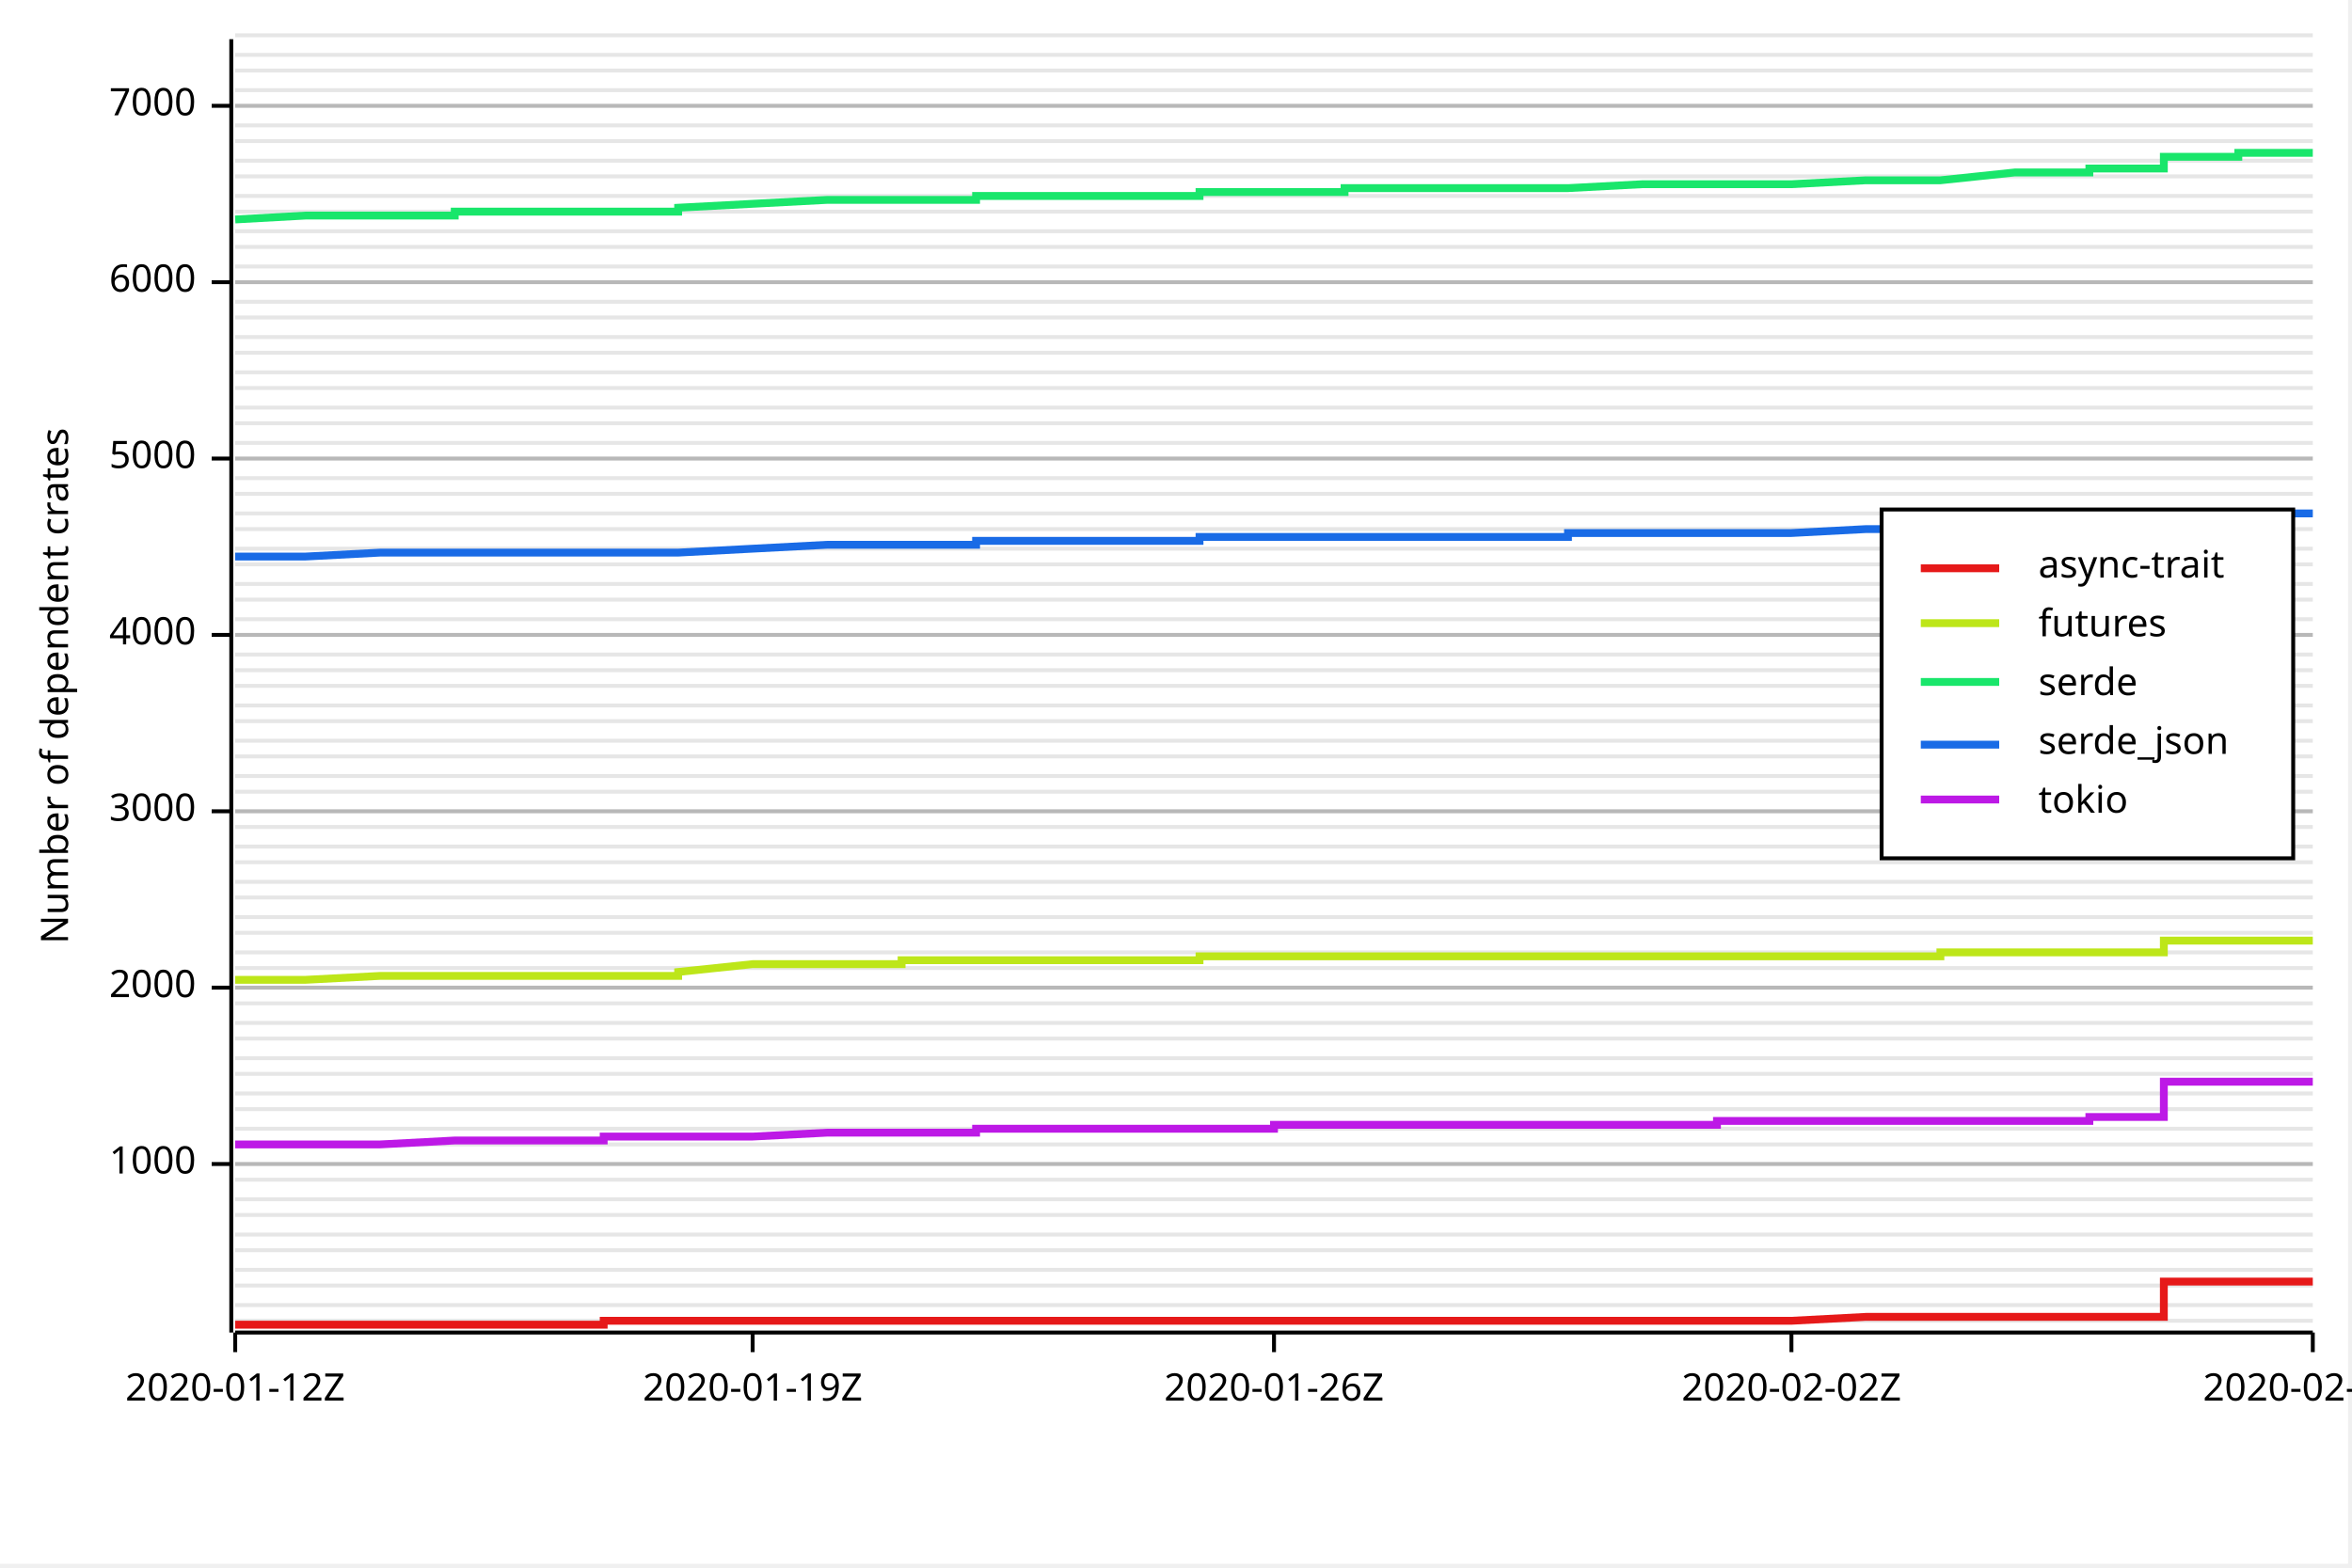
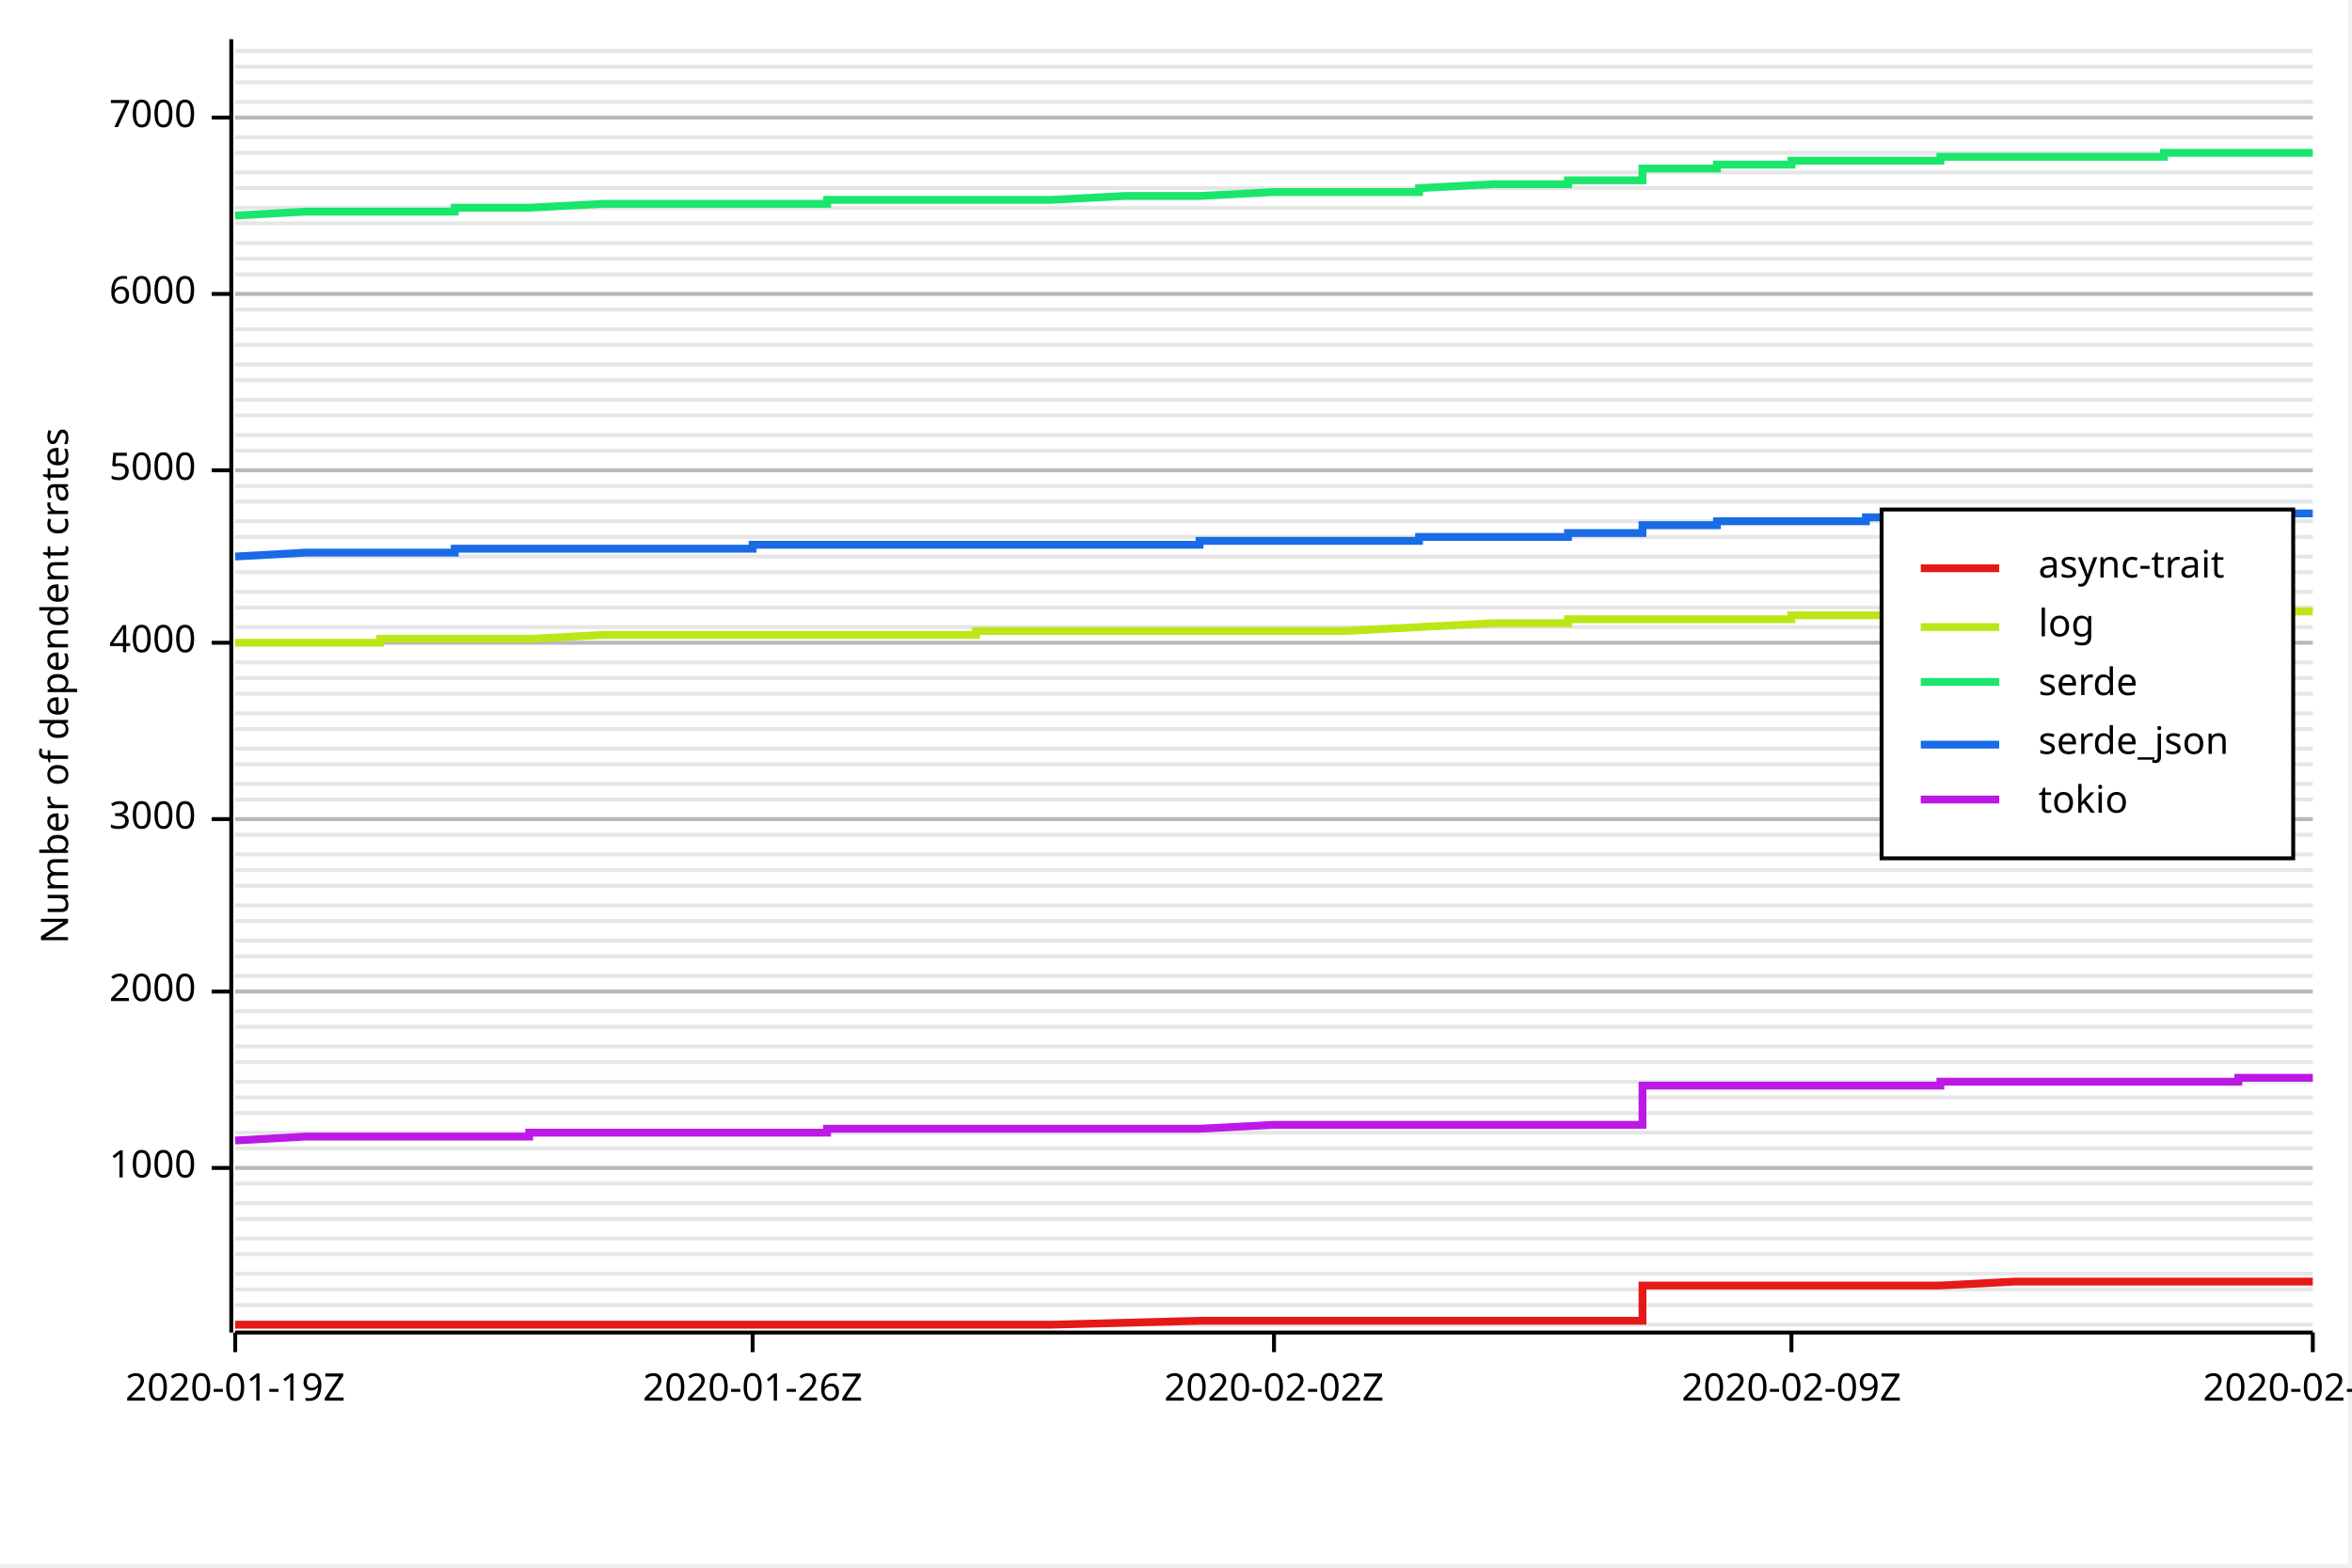
<svg xmlns="http://www.w3.org/2000/svg" width="600" height="400">
  <rect x="0" y="0" width="599" height="399" opacity="1" fill="#FFFFFF" stroke="none" />
-   <line opacity="0.1" stroke="#000000" stroke-width="1" x1="60" y1="337" x2="590" y2="337" />
+   <line opacity="0.1" stroke="#000000" stroke-width="1" x1="60" y1="338" x2="590" y2="338" />
  <line opacity="0.1" stroke="#000000" stroke-width="1" x1="60" y1="333" x2="590" y2="333" />
-   <line opacity="0.1" stroke="#000000" stroke-width="1" x1="60" y1="328" x2="590" y2="328" />
-   <line opacity="0.1" stroke="#000000" stroke-width="1" x1="60" y1="324" x2="590" y2="324" />
-   <line opacity="0.1" stroke="#000000" stroke-width="1" x1="60" y1="319" x2="590" y2="319" />
-   <line opacity="0.1" stroke="#000000" stroke-width="1" x1="60" y1="315" x2="590" y2="315" />
-   <line opacity="0.1" stroke="#000000" stroke-width="1" x1="60" y1="310" x2="590" y2="310" />
-   <line opacity="0.1" stroke="#000000" stroke-width="1" x1="60" y1="306" x2="590" y2="306" />
-   <line opacity="0.1" stroke="#000000" stroke-width="1" x1="60" y1="301" x2="590" y2="301" />
-   <line opacity="0.1" stroke="#000000" stroke-width="1" x1="60" y1="297" x2="590" y2="297" />
-   <line opacity="0.1" stroke="#000000" stroke-width="1" x1="60" y1="292" x2="590" y2="292" />
-   <line opacity="0.1" stroke="#000000" stroke-width="1" x1="60" y1="288" x2="590" y2="288" />
-   <line opacity="0.1" stroke="#000000" stroke-width="1" x1="60" y1="283" x2="590" y2="283" />
-   <line opacity="0.1" stroke="#000000" stroke-width="1" x1="60" y1="279" x2="590" y2="279" />
-   <line opacity="0.1" stroke="#000000" stroke-width="1" x1="60" y1="274" x2="590" y2="274" />
-   <line opacity="0.1" stroke="#000000" stroke-width="1" x1="60" y1="270" x2="590" y2="270" />
-   <line opacity="0.1" stroke="#000000" stroke-width="1" x1="60" y1="265" x2="590" y2="265" />
-   <line opacity="0.1" stroke="#000000" stroke-width="1" x1="60" y1="261" x2="590" y2="261" />
-   <line opacity="0.1" stroke="#000000" stroke-width="1" x1="60" y1="256" x2="590" y2="256" />
-   <line opacity="0.1" stroke="#000000" stroke-width="1" x1="60" y1="252" x2="590" y2="252" />
-   <line opacity="0.1" stroke="#000000" stroke-width="1" x1="60" y1="247" x2="590" y2="247" />
-   <line opacity="0.1" stroke="#000000" stroke-width="1" x1="60" y1="243" x2="590" y2="243" />
-   <line opacity="0.1" stroke="#000000" stroke-width="1" x1="60" y1="238" x2="590" y2="238" />
-   <line opacity="0.1" stroke="#000000" stroke-width="1" x1="60" y1="234" x2="590" y2="234" />
-   <line opacity="0.1" stroke="#000000" stroke-width="1" x1="60" y1="229" x2="590" y2="229" />
-   <line opacity="0.1" stroke="#000000" stroke-width="1" x1="60" y1="225" x2="590" y2="225" />
-   <line opacity="0.1" stroke="#000000" stroke-width="1" x1="60" y1="220" x2="590" y2="220" />
-   <line opacity="0.1" stroke="#000000" stroke-width="1" x1="60" y1="216" x2="590" y2="216" />
-   <line opacity="0.1" stroke="#000000" stroke-width="1" x1="60" y1="211" x2="590" y2="211" />
-   <line opacity="0.1" stroke="#000000" stroke-width="1" x1="60" y1="207" x2="590" y2="207" />
-   <line opacity="0.1" stroke="#000000" stroke-width="1" x1="60" y1="202" x2="590" y2="202" />
-   <line opacity="0.1" stroke="#000000" stroke-width="1" x1="60" y1="198" x2="590" y2="198" />
-   <line opacity="0.1" stroke="#000000" stroke-width="1" x1="60" y1="193" x2="590" y2="193" />
-   <line opacity="0.1" stroke="#000000" stroke-width="1" x1="60" y1="189" x2="590" y2="189" />
-   <line opacity="0.1" stroke="#000000" stroke-width="1" x1="60" y1="184" x2="590" y2="184" />
-   <line opacity="0.1" stroke="#000000" stroke-width="1" x1="60" y1="180" x2="590" y2="180" />
-   <line opacity="0.1" stroke="#000000" stroke-width="1" x1="60" y1="175" x2="590" y2="175" />
-   <line opacity="0.1" stroke="#000000" stroke-width="1" x1="60" y1="171" x2="590" y2="171" />
-   <line opacity="0.1" stroke="#000000" stroke-width="1" x1="60" y1="167" x2="590" y2="167" />
-   <line opacity="0.1" stroke="#000000" stroke-width="1" x1="60" y1="162" x2="590" y2="162" />
-   <line opacity="0.1" stroke="#000000" stroke-width="1" x1="60" y1="158" x2="590" y2="158" />
-   <line opacity="0.1" stroke="#000000" stroke-width="1" x1="60" y1="153" x2="590" y2="153" />
-   <line opacity="0.1" stroke="#000000" stroke-width="1" x1="60" y1="149" x2="590" y2="149" />
-   <line opacity="0.1" stroke="#000000" stroke-width="1" x1="60" y1="144" x2="590" y2="144" />
-   <line opacity="0.1" stroke="#000000" stroke-width="1" x1="60" y1="140" x2="590" y2="140" />
-   <line opacity="0.1" stroke="#000000" stroke-width="1" x1="60" y1="135" x2="590" y2="135" />
-   <line opacity="0.1" stroke="#000000" stroke-width="1" x1="60" y1="131" x2="590" y2="131" />
-   <line opacity="0.1" stroke="#000000" stroke-width="1" x1="60" y1="126" x2="590" y2="126" />
-   <line opacity="0.1" stroke="#000000" stroke-width="1" x1="60" y1="122" x2="590" y2="122" />
-   <line opacity="0.1" stroke="#000000" stroke-width="1" x1="60" y1="117" x2="590" y2="117" />
-   <line opacity="0.1" stroke="#000000" stroke-width="1" x1="60" y1="113" x2="590" y2="113" />
-   <line opacity="0.1" stroke="#000000" stroke-width="1" x1="60" y1="108" x2="590" y2="108" />
-   <line opacity="0.1" stroke="#000000" stroke-width="1" x1="60" y1="104" x2="590" y2="104" />
-   <line opacity="0.1" stroke="#000000" stroke-width="1" x1="60" y1="99" x2="590" y2="99" />
-   <line opacity="0.1" stroke="#000000" stroke-width="1" x1="60" y1="95" x2="590" y2="95" />
-   <line opacity="0.1" stroke="#000000" stroke-width="1" x1="60" y1="90" x2="590" y2="90" />
-   <line opacity="0.1" stroke="#000000" stroke-width="1" x1="60" y1="86" x2="590" y2="86" />
-   <line opacity="0.1" stroke="#000000" stroke-width="1" x1="60" y1="81" x2="590" y2="81" />
-   <line opacity="0.1" stroke="#000000" stroke-width="1" x1="60" y1="77" x2="590" y2="77" />
-   <line opacity="0.1" stroke="#000000" stroke-width="1" x1="60" y1="72" x2="590" y2="72" />
-   <line opacity="0.1" stroke="#000000" stroke-width="1" x1="60" y1="68" x2="590" y2="68" />
-   <line opacity="0.1" stroke="#000000" stroke-width="1" x1="60" y1="63" x2="590" y2="63" />
-   <line opacity="0.1" stroke="#000000" stroke-width="1" x1="60" y1="59" x2="590" y2="59" />
-   <line opacity="0.1" stroke="#000000" stroke-width="1" x1="60" y1="54" x2="590" y2="54" />
-   <line opacity="0.1" stroke="#000000" stroke-width="1" x1="60" y1="50" x2="590" y2="50" />
-   <line opacity="0.1" stroke="#000000" stroke-width="1" x1="60" y1="45" x2="590" y2="45" />
-   <line opacity="0.1" stroke="#000000" stroke-width="1" x1="60" y1="41" x2="590" y2="41" />
-   <line opacity="0.1" stroke="#000000" stroke-width="1" x1="60" y1="36" x2="590" y2="36" />
-   <line opacity="0.1" stroke="#000000" stroke-width="1" x1="60" y1="32" x2="590" y2="32" />
-   <line opacity="0.1" stroke="#000000" stroke-width="1" x1="60" y1="27" x2="590" y2="27" />
-   <line opacity="0.1" stroke="#000000" stroke-width="1" x1="60" y1="23" x2="590" y2="23" />
-   <line opacity="0.1" stroke="#000000" stroke-width="1" x1="60" y1="18" x2="590" y2="18" />
-   <line opacity="0.1" stroke="#000000" stroke-width="1" x1="60" y1="14" x2="590" y2="14" />
-   <line opacity="0.1" stroke="#000000" stroke-width="1" x1="60" y1="9" x2="590" y2="9" />
+   <line opacity="0.1" stroke="#000000" stroke-width="1" x1="60" y1="329" x2="590" y2="329" />
+   <line opacity="0.1" stroke="#000000" stroke-width="1" x1="60" y1="325" x2="590" y2="325" />
+   <line opacity="0.1" stroke="#000000" stroke-width="1" x1="60" y1="320" x2="590" y2="320" />
+   <line opacity="0.1" stroke="#000000" stroke-width="1" x1="60" y1="316" x2="590" y2="316" />
+   <line opacity="0.1" stroke="#000000" stroke-width="1" x1="60" y1="311" x2="590" y2="311" />
+   <line opacity="0.1" stroke="#000000" stroke-width="1" x1="60" y1="307" x2="590" y2="307" />
+   <line opacity="0.1" stroke="#000000" stroke-width="1" x1="60" y1="302" x2="590" y2="302" />
+   <line opacity="0.1" stroke="#000000" stroke-width="1" x1="60" y1="298" x2="590" y2="298" />
+   <line opacity="0.1" stroke="#000000" stroke-width="1" x1="60" y1="293" x2="590" y2="293" />
+   <line opacity="0.1" stroke="#000000" stroke-width="1" x1="60" y1="289" x2="590" y2="289" />
+   <line opacity="0.1" stroke="#000000" stroke-width="1" x1="60" y1="284" x2="590" y2="284" />
+   <line opacity="0.1" stroke="#000000" stroke-width="1" x1="60" y1="280" x2="590" y2="280" />
+   <line opacity="0.1" stroke="#000000" stroke-width="1" x1="60" y1="276" x2="590" y2="276" />
+   <line opacity="0.1" stroke="#000000" stroke-width="1" x1="60" y1="271" x2="590" y2="271" />
+   <line opacity="0.1" stroke="#000000" stroke-width="1" x1="60" y1="267" x2="590" y2="267" />
+   <line opacity="0.1" stroke="#000000" stroke-width="1" x1="60" y1="262" x2="590" y2="262" />
+   <line opacity="0.1" stroke="#000000" stroke-width="1" x1="60" y1="258" x2="590" y2="258" />
+   <line opacity="0.1" stroke="#000000" stroke-width="1" x1="60" y1="253" x2="590" y2="253" />
+   <line opacity="0.1" stroke="#000000" stroke-width="1" x1="60" y1="249" x2="590" y2="249" />
+   <line opacity="0.1" stroke="#000000" stroke-width="1" x1="60" y1="244" x2="590" y2="244" />
+   <line opacity="0.1" stroke="#000000" stroke-width="1" x1="60" y1="240" x2="590" y2="240" />
+   <line opacity="0.1" stroke="#000000" stroke-width="1" x1="60" y1="235" x2="590" y2="235" />
+   <line opacity="0.1" stroke="#000000" stroke-width="1" x1="60" y1="231" x2="590" y2="231" />
+   <line opacity="0.1" stroke="#000000" stroke-width="1" x1="60" y1="226" x2="590" y2="226" />
+   <line opacity="0.1" stroke="#000000" stroke-width="1" x1="60" y1="222" x2="590" y2="222" />
+   <line opacity="0.1" stroke="#000000" stroke-width="1" x1="60" y1="218" x2="590" y2="218" />
+   <line opacity="0.1" stroke="#000000" stroke-width="1" x1="60" y1="213" x2="590" y2="213" />
+   <line opacity="0.1" stroke="#000000" stroke-width="1" x1="60" y1="209" x2="590" y2="209" />
+   <line opacity="0.1" stroke="#000000" stroke-width="1" x1="60" y1="204" x2="590" y2="204" />
+   <line opacity="0.1" stroke="#000000" stroke-width="1" x1="60" y1="200" x2="590" y2="200" />
+   <line opacity="0.1" stroke="#000000" stroke-width="1" x1="60" y1="195" x2="590" y2="195" />
+   <line opacity="0.1" stroke="#000000" stroke-width="1" x1="60" y1="191" x2="590" y2="191" />
+   <line opacity="0.1" stroke="#000000" stroke-width="1" x1="60" y1="186" x2="590" y2="186" />
+   <line opacity="0.1" stroke="#000000" stroke-width="1" x1="60" y1="182" x2="590" y2="182" />
+   <line opacity="0.1" stroke="#000000" stroke-width="1" x1="60" y1="177" x2="590" y2="177" />
+   <line opacity="0.1" stroke="#000000" stroke-width="1" x1="60" y1="173" x2="590" y2="173" />
+   <line opacity="0.1" stroke="#000000" stroke-width="1" x1="60" y1="169" x2="590" y2="169" />
+   <line opacity="0.1" stroke="#000000" stroke-width="1" x1="60" y1="164" x2="590" y2="164" />
+   <line opacity="0.1" stroke="#000000" stroke-width="1" x1="60" y1="160" x2="590" y2="160" />
+   <line opacity="0.1" stroke="#000000" stroke-width="1" x1="60" y1="155" x2="590" y2="155" />
+   <line opacity="0.1" stroke="#000000" stroke-width="1" x1="60" y1="151" x2="590" y2="151" />
+   <line opacity="0.1" stroke="#000000" stroke-width="1" x1="60" y1="146" x2="590" y2="146" />
+   <line opacity="0.1" stroke="#000000" stroke-width="1" x1="60" y1="142" x2="590" y2="142" />
+   <line opacity="0.1" stroke="#000000" stroke-width="1" x1="60" y1="137" x2="590" y2="137" />
+   <line opacity="0.1" stroke="#000000" stroke-width="1" x1="60" y1="133" x2="590" y2="133" />
+   <line opacity="0.1" stroke="#000000" stroke-width="1" x1="60" y1="128" x2="590" y2="128" />
+   <line opacity="0.1" stroke="#000000" stroke-width="1" x1="60" y1="124" x2="590" y2="124" />
+   <line opacity="0.1" stroke="#000000" stroke-width="1" x1="60" y1="120" x2="590" y2="120" />
+   <line opacity="0.1" stroke="#000000" stroke-width="1" x1="60" y1="115" x2="590" y2="115" />
+   <line opacity="0.1" stroke="#000000" stroke-width="1" x1="60" y1="111" x2="590" y2="111" />
+   <line opacity="0.1" stroke="#000000" stroke-width="1" x1="60" y1="106" x2="590" y2="106" />
+   <line opacity="0.1" stroke="#000000" stroke-width="1" x1="60" y1="102" x2="590" y2="102" />
+   <line opacity="0.1" stroke="#000000" stroke-width="1" x1="60" y1="97" x2="590" y2="97" />
+   <line opacity="0.1" stroke="#000000" stroke-width="1" x1="60" y1="93" x2="590" y2="93" />
+   <line opacity="0.1" stroke="#000000" stroke-width="1" x1="60" y1="88" x2="590" y2="88" />
+   <line opacity="0.1" stroke="#000000" stroke-width="1" x1="60" y1="84" x2="590" y2="84" />
+   <line opacity="0.1" stroke="#000000" stroke-width="1" x1="60" y1="79" x2="590" y2="79" />
+   <line opacity="0.1" stroke="#000000" stroke-width="1" x1="60" y1="75" x2="590" y2="75" />
+   <line opacity="0.1" stroke="#000000" stroke-width="1" x1="60" y1="70" x2="590" y2="70" />
+   <line opacity="0.1" stroke="#000000" stroke-width="1" x1="60" y1="66" x2="590" y2="66" />
+   <line opacity="0.1" stroke="#000000" stroke-width="1" x1="60" y1="62" x2="590" y2="62" />
+   <line opacity="0.1" stroke="#000000" stroke-width="1" x1="60" y1="57" x2="590" y2="57" />
+   <line opacity="0.1" stroke="#000000" stroke-width="1" x1="60" y1="53" x2="590" y2="53" />
+   <line opacity="0.1" stroke="#000000" stroke-width="1" x1="60" y1="48" x2="590" y2="48" />
+   <line opacity="0.1" stroke="#000000" stroke-width="1" x1="60" y1="44" x2="590" y2="44" />
+   <line opacity="0.1" stroke="#000000" stroke-width="1" x1="60" y1="39" x2="590" y2="39" />
+   <line opacity="0.1" stroke="#000000" stroke-width="1" x1="60" y1="35" x2="590" y2="35" />
+   <line opacity="0.1" stroke="#000000" stroke-width="1" x1="60" y1="30" x2="590" y2="30" />
+   <line opacity="0.1" stroke="#000000" stroke-width="1" x1="60" y1="26" x2="590" y2="26" />
+   <line opacity="0.1" stroke="#000000" stroke-width="1" x1="60" y1="21" x2="590" y2="21" />
+   <line opacity="0.1" stroke="#000000" stroke-width="1" x1="60" y1="17" x2="590" y2="17" />
+   <line opacity="0.1" stroke="#000000" stroke-width="1" x1="60" y1="13" x2="590" y2="13" />
  <text x="10" y="175" dy="0.76em" text-anchor="middle" font-family="sans-serif" font-size="9.677" opacity="1" fill="#000000" transform="rotate(270, 10, 175)">
Number of dependent crates
</text>
-   <line opacity="0.2" stroke="#000000" stroke-width="1" x1="60" y1="297" x2="590" y2="297" />
-   <line opacity="0.2" stroke="#000000" stroke-width="1" x1="60" y1="252" x2="590" y2="252" />
-   <line opacity="0.2" stroke="#000000" stroke-width="1" x1="60" y1="207" x2="590" y2="207" />
-   <line opacity="0.2" stroke="#000000" stroke-width="1" x1="60" y1="162" x2="590" y2="162" />
-   <line opacity="0.2" stroke="#000000" stroke-width="1" x1="60" y1="117" x2="590" y2="117" />
-   <line opacity="0.2" stroke="#000000" stroke-width="1" x1="60" y1="72" x2="590" y2="72" />
-   <line opacity="0.2" stroke="#000000" stroke-width="1" x1="60" y1="27" x2="590" y2="27" />
+   <line opacity="0.2" stroke="#000000" stroke-width="1" x1="60" y1="298" x2="590" y2="298" />
+   <line opacity="0.2" stroke="#000000" stroke-width="1" x1="60" y1="253" x2="590" y2="253" />
+   <line opacity="0.2" stroke="#000000" stroke-width="1" x1="60" y1="209" x2="590" y2="209" />
+   <line opacity="0.2" stroke="#000000" stroke-width="1" x1="60" y1="164" x2="590" y2="164" />
+   <line opacity="0.2" stroke="#000000" stroke-width="1" x1="60" y1="120" x2="590" y2="120" />
+   <line opacity="0.2" stroke="#000000" stroke-width="1" x1="60" y1="75" x2="590" y2="75" />
+   <line opacity="0.2" stroke="#000000" stroke-width="1" x1="60" y1="30" x2="590" y2="30" />
  <polyline fill="none" opacity="1" stroke="#000000" stroke-width="1" points="59,10 59,340 " />
-   <text x="50" y="297" dy="0.5ex" text-anchor="end" font-family="sans-serif" font-size="9.677" opacity="1" fill="#000000">
+   <text x="50" y="298" dy="0.5ex" text-anchor="end" font-family="sans-serif" font-size="9.677" opacity="1" fill="#000000">
1000
</text>
-   <polyline fill="none" opacity="1" stroke="#000000" stroke-width="1" points="54,297 59,297 " />
-   <text x="50" y="252" dy="0.5ex" text-anchor="end" font-family="sans-serif" font-size="9.677" opacity="1" fill="#000000">
+   <polyline fill="none" opacity="1" stroke="#000000" stroke-width="1" points="54,298 59,298 " />
+   <text x="50" y="253" dy="0.5ex" text-anchor="end" font-family="sans-serif" font-size="9.677" opacity="1" fill="#000000">
2000
</text>
-   <polyline fill="none" opacity="1" stroke="#000000" stroke-width="1" points="54,252 59,252 " />
-   <text x="50" y="207" dy="0.5ex" text-anchor="end" font-family="sans-serif" font-size="9.677" opacity="1" fill="#000000">
+   <polyline fill="none" opacity="1" stroke="#000000" stroke-width="1" points="54,253 59,253 " />
+   <text x="50" y="209" dy="0.5ex" text-anchor="end" font-family="sans-serif" font-size="9.677" opacity="1" fill="#000000">
3000
</text>
-   <polyline fill="none" opacity="1" stroke="#000000" stroke-width="1" points="54,207 59,207 " />
-   <text x="50" y="162" dy="0.5ex" text-anchor="end" font-family="sans-serif" font-size="9.677" opacity="1" fill="#000000">
+   <polyline fill="none" opacity="1" stroke="#000000" stroke-width="1" points="54,209 59,209 " />
+   <text x="50" y="164" dy="0.5ex" text-anchor="end" font-family="sans-serif" font-size="9.677" opacity="1" fill="#000000">
4000
</text>
-   <polyline fill="none" opacity="1" stroke="#000000" stroke-width="1" points="54,162 59,162 " />
-   <text x="50" y="117" dy="0.5ex" text-anchor="end" font-family="sans-serif" font-size="9.677" opacity="1" fill="#000000">
+   <polyline fill="none" opacity="1" stroke="#000000" stroke-width="1" points="54,164 59,164 " />
+   <text x="50" y="120" dy="0.5ex" text-anchor="end" font-family="sans-serif" font-size="9.677" opacity="1" fill="#000000">
5000
</text>
-   <polyline fill="none" opacity="1" stroke="#000000" stroke-width="1" points="54,117 59,117 " />
-   <text x="50" y="72" dy="0.5ex" text-anchor="end" font-family="sans-serif" font-size="9.677" opacity="1" fill="#000000">
+   <polyline fill="none" opacity="1" stroke="#000000" stroke-width="1" points="54,120 59,120 " />
+   <text x="50" y="75" dy="0.5ex" text-anchor="end" font-family="sans-serif" font-size="9.677" opacity="1" fill="#000000">
6000
</text>
-   <polyline fill="none" opacity="1" stroke="#000000" stroke-width="1" points="54,72 59,72 " />
-   <text x="50" y="27" dy="0.5ex" text-anchor="end" font-family="sans-serif" font-size="9.677" opacity="1" fill="#000000">
+   <polyline fill="none" opacity="1" stroke="#000000" stroke-width="1" points="54,75 59,75 " />
+   <text x="50" y="30" dy="0.5ex" text-anchor="end" font-family="sans-serif" font-size="9.677" opacity="1" fill="#000000">
7000
</text>
-   <polyline fill="none" opacity="1" stroke="#000000" stroke-width="1" points="54,27 59,27 " />
+   <polyline fill="none" opacity="1" stroke="#000000" stroke-width="1" points="54,30 59,30 " />
  <polyline fill="none" opacity="1" stroke="#000000" stroke-width="1" points="60,340 590,340 " />
  <text x="60" y="350" dy="0.76em" text-anchor="middle" font-family="sans-serif" font-size="9.677" opacity="1" fill="#000000">
- 2020-01-12Z
+ 2020-01-19Z
</text>
  <polyline fill="none" opacity="1" stroke="#000000" stroke-width="1" points="60,340 60,345 " />
  <text x="192" y="350" dy="0.76em" text-anchor="middle" font-family="sans-serif" font-size="9.677" opacity="1" fill="#000000">
- 2020-01-19Z
+ 2020-01-26Z
</text>
  <polyline fill="none" opacity="1" stroke="#000000" stroke-width="1" points="192,340 192,345 " />
  <text x="325" y="350" dy="0.76em" text-anchor="middle" font-family="sans-serif" font-size="9.677" opacity="1" fill="#000000">
- 2020-01-26Z
+ 2020-02-02Z
</text>
  <polyline fill="none" opacity="1" stroke="#000000" stroke-width="1" points="325,340 325,345 " />
  <text x="457" y="350" dy="0.76em" text-anchor="middle" font-family="sans-serif" font-size="9.677" opacity="1" fill="#000000">
- 2020-02-02Z
+ 2020-02-09Z
</text>
  <polyline fill="none" opacity="1" stroke="#000000" stroke-width="1" points="457,340 457,345 " />
  <text x="590" y="350" dy="0.76em" text-anchor="middle" font-family="sans-serif" font-size="9.677" opacity="1" fill="#000000">
- 2020-02-09Z
+ 2020-02-16Z
</text>
  <polyline fill="none" opacity="1" stroke="#000000" stroke-width="1" points="590,340 590,345 " />
-   <polyline fill="none" opacity="1" stroke="#E61919" stroke-width="2" points="60,338 78,338 97,338 116,338 116,338 135,338 135,338 154,338 154,337 173,337 173,337 192,337 211,337 230,337 230,337 249,337 249,337 268,337 268,337 287,337 306,337 325,337 325,337 343,337 362,337 362,337 381,337 400,337 400,337 438,337 457,337 476,336 495,336 495,336 514,336 533,336 533,336 552,336 552,327 571,327 571,327 590,327 " />
-   <polyline fill="none" opacity="1" stroke="#BDE619" stroke-width="2" points="60,250 78,250 97,249 116,249 116,249 135,249 135,249 154,249 154,249 173,249 173,248 192,246 211,246 230,246 230,245 249,245 249,245 268,245 268,245 287,245 306,245 306,244 325,244 325,244 343,244 343,244 362,244 362,244 381,244 381,244 400,244 400,244 419,244 438,244 438,244 457,244 476,244 495,244 495,243 514,243 533,243 533,243 552,243 552,240 571,240 571,240 590,240 " />
-   <polyline fill="none" opacity="1" stroke="#19E66B" stroke-width="2" points="60,56 78,55 97,55 116,55 116,54 135,54 135,54 154,54 154,54 173,54 173,53 192,52 211,51 230,51 230,51 249,51 249,50 268,50 268,50 287,50 306,50 306,49 325,49 325,49 343,49 343,48 362,48 362,48 381,48 381,48 400,48 400,48 419,47 438,47 438,47 457,47 476,46 495,46 495,46 514,44 533,44 533,43 552,43 552,40 571,40 571,39 590,39 " />
-   <polyline fill="none" opacity="1" stroke="#196BE6" stroke-width="2" points="60,142 78,142 97,141 116,141 116,141 135,141 135,141 154,141 154,141 173,141 173,141 192,140 211,139 230,139 230,139 249,139 249,138 268,138 268,138 287,138 306,138 306,137 325,137 325,137 343,137 343,137 362,137 362,137 381,137 381,137 400,137 400,136 419,136 438,136 438,136 457,136 476,135 495,135 495,135 514,134 533,134 533,134 552,134 552,131 571,131 571,131 590,131 " />
-   <polyline fill="none" opacity="1" stroke="#BD19E6" stroke-width="2" points="60,292 78,292 97,292 116,291 116,291 135,291 135,291 154,291 154,290 173,290 173,290 192,290 211,289 230,289 230,289 249,289 249,288 268,288 268,288 287,288 306,288 306,288 325,288 325,287 343,287 343,287 362,287 362,287 381,287 381,287 400,287 400,287 419,287 438,287 438,286 457,286 476,286 495,286 495,286 514,286 533,286 533,285 552,285 552,276 571,276 571,276 590,276 " />
+   <polyline fill="none" opacity="1" stroke="#E61919" stroke-width="2" points="60,338 78,338 97,338 97,338 116,338 116,338 135,338 135,338 154,338 173,338 192,338 192,338 211,338 230,338 230,338 249,338 268,338 268,338 306,337 325,337 343,337 362,337 362,337 381,337 400,337 400,337 419,337 419,328 438,328 438,328 457,328 457,328 476,328 476,328 495,328 495,328 514,327 533,327 533,327 552,327 552,327 571,327 571,327 590,327 " />
+   <polyline fill="none" opacity="1" stroke="#BDE619" stroke-width="2" points="60,164 78,164 97,164 97,163 116,163 116,163 135,163 135,163 154,162 173,162 173,162 192,162 192,162 211,162 211,162 230,162 230,162 249,162 249,161 268,161 268,161 287,161 306,161 306,161 325,161 343,161 362,160 362,160 381,159 400,159 400,158 419,158 419,158 438,158 438,158 457,158 457,157 476,157 476,157 495,157 495,157 514,157 533,157 533,157 552,157 552,156 571,156 571,156 590,156 " />
+   <polyline fill="none" opacity="1" stroke="#19E66B" stroke-width="2" points="60,55 78,54 97,54 97,54 116,54 116,53 135,53 135,53 154,52 173,52 173,52 192,52 192,52 211,52 211,51 230,51 230,51 249,51 249,51 268,51 268,51 287,50 306,50 306,50 325,49 343,49 362,49 362,48 381,47 400,47 400,46 419,46 419,43 438,43 438,42 457,42 457,41 476,41 476,41 495,41 495,40 514,40 533,40 533,40 552,40 552,39 571,39 571,39 590,39 " />
+   <polyline fill="none" opacity="1" stroke="#196BE6" stroke-width="2" points="60,142 78,141 97,141 97,141 116,141 116,140 135,140 135,140 154,140 173,140 173,140 192,140 192,139 211,139 211,139 230,139 230,139 249,139 249,139 268,139 268,139 287,139 306,139 306,138 325,138 343,138 362,138 362,137 381,137 400,137 400,136 419,136 419,134 438,134 438,133 457,133 457,133 476,133 476,132 495,132 495,132 514,132 533,132 533,131 552,131 552,131 571,131 571,131 590,131 " />
+   <polyline fill="none" opacity="1" stroke="#BD19E6" stroke-width="2" points="60,291 78,290 97,290 97,290 116,290 116,290 135,290 135,289 154,289 173,289 173,289 192,289 192,289 211,289 211,288 230,288 230,288 249,288 249,288 268,288 268,288 287,288 306,288 306,288 325,287 343,287 362,287 362,287 381,287 400,287 400,287 419,287 419,277 438,277 438,277 457,277 457,277 476,277 476,277 495,277 495,276 514,276 533,276 533,276 552,276 552,276 571,276 571,275 590,275 " />
  <rect x="480" y="130" width="105" height="89" opacity="1" fill="#FFFFFF" stroke="none" />
  <rect x="480" y="130" width="105" height="89" opacity="1" fill="none" stroke="#000000" />
  <text x="520" y="140" dy="0.76em" text-anchor="start" font-family="sans-serif" font-size="9.677" opacity="1" fill="#000000">
async-trait
</text>
  <text x="520" y="155" dy="0.76em" text-anchor="start" font-family="sans-serif" font-size="9.677" opacity="1" fill="#000000">
- futures
+ log
</text>
  <text x="520" y="170" dy="0.76em" text-anchor="start" font-family="sans-serif" font-size="9.677" opacity="1" fill="#000000">
serde
</text>
  <text x="520" y="185" dy="0.76em" text-anchor="start" font-family="sans-serif" font-size="9.677" opacity="1" fill="#000000">
serde_json
</text>
  <text x="520" y="200" dy="0.76em" text-anchor="start" font-family="sans-serif" font-size="9.677" opacity="1" fill="#000000">
tokio
</text>
  <polyline fill="none" opacity="1" stroke="#E61919" stroke-width="2" points="490,145 510,145 " />
-   <polyline fill="none" opacity="1" stroke="#BDE619" stroke-width="2" points="490,159 510,159 " />
+   <polyline fill="none" opacity="1" stroke="#BDE619" stroke-width="2" points="490,160 510,160 " />
  <polyline fill="none" opacity="1" stroke="#19E66B" stroke-width="2" points="490,174 510,174 " />
  <polyline fill="none" opacity="1" stroke="#196BE6" stroke-width="2" points="490,190 510,190 " />
  <polyline fill="none" opacity="1" stroke="#BD19E6" stroke-width="2" points="490,204 510,204 " />
</svg>
